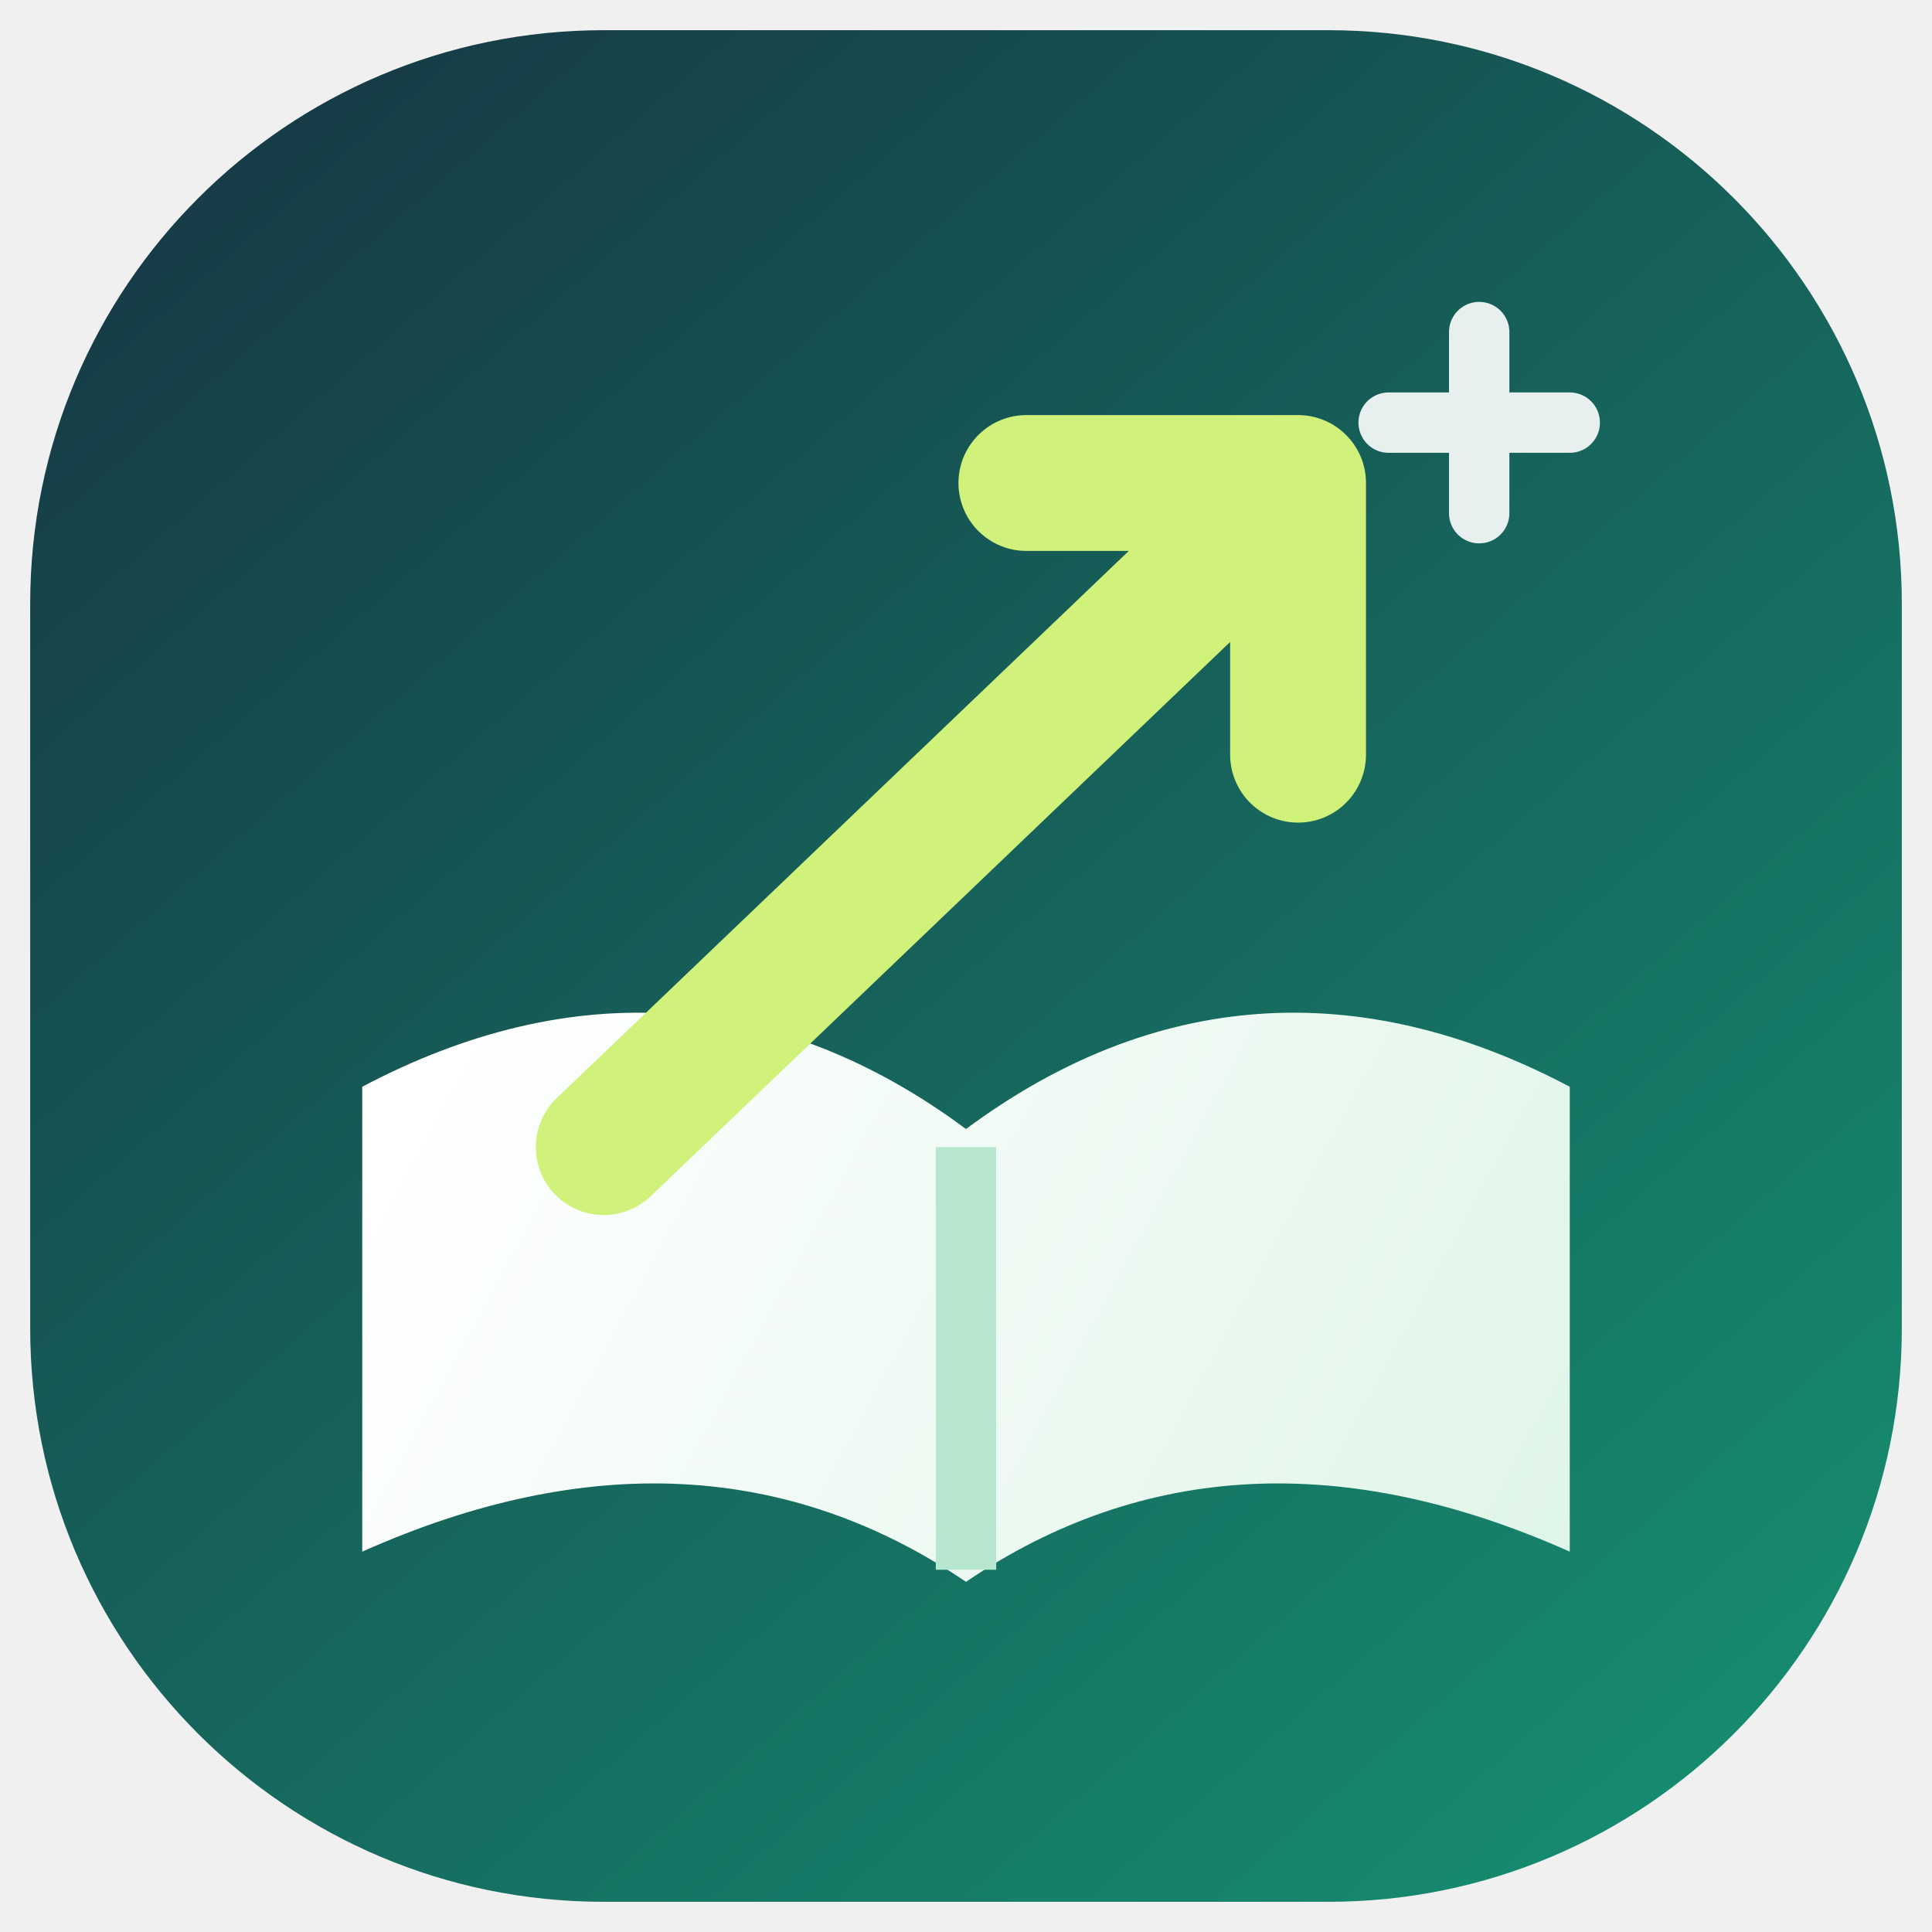
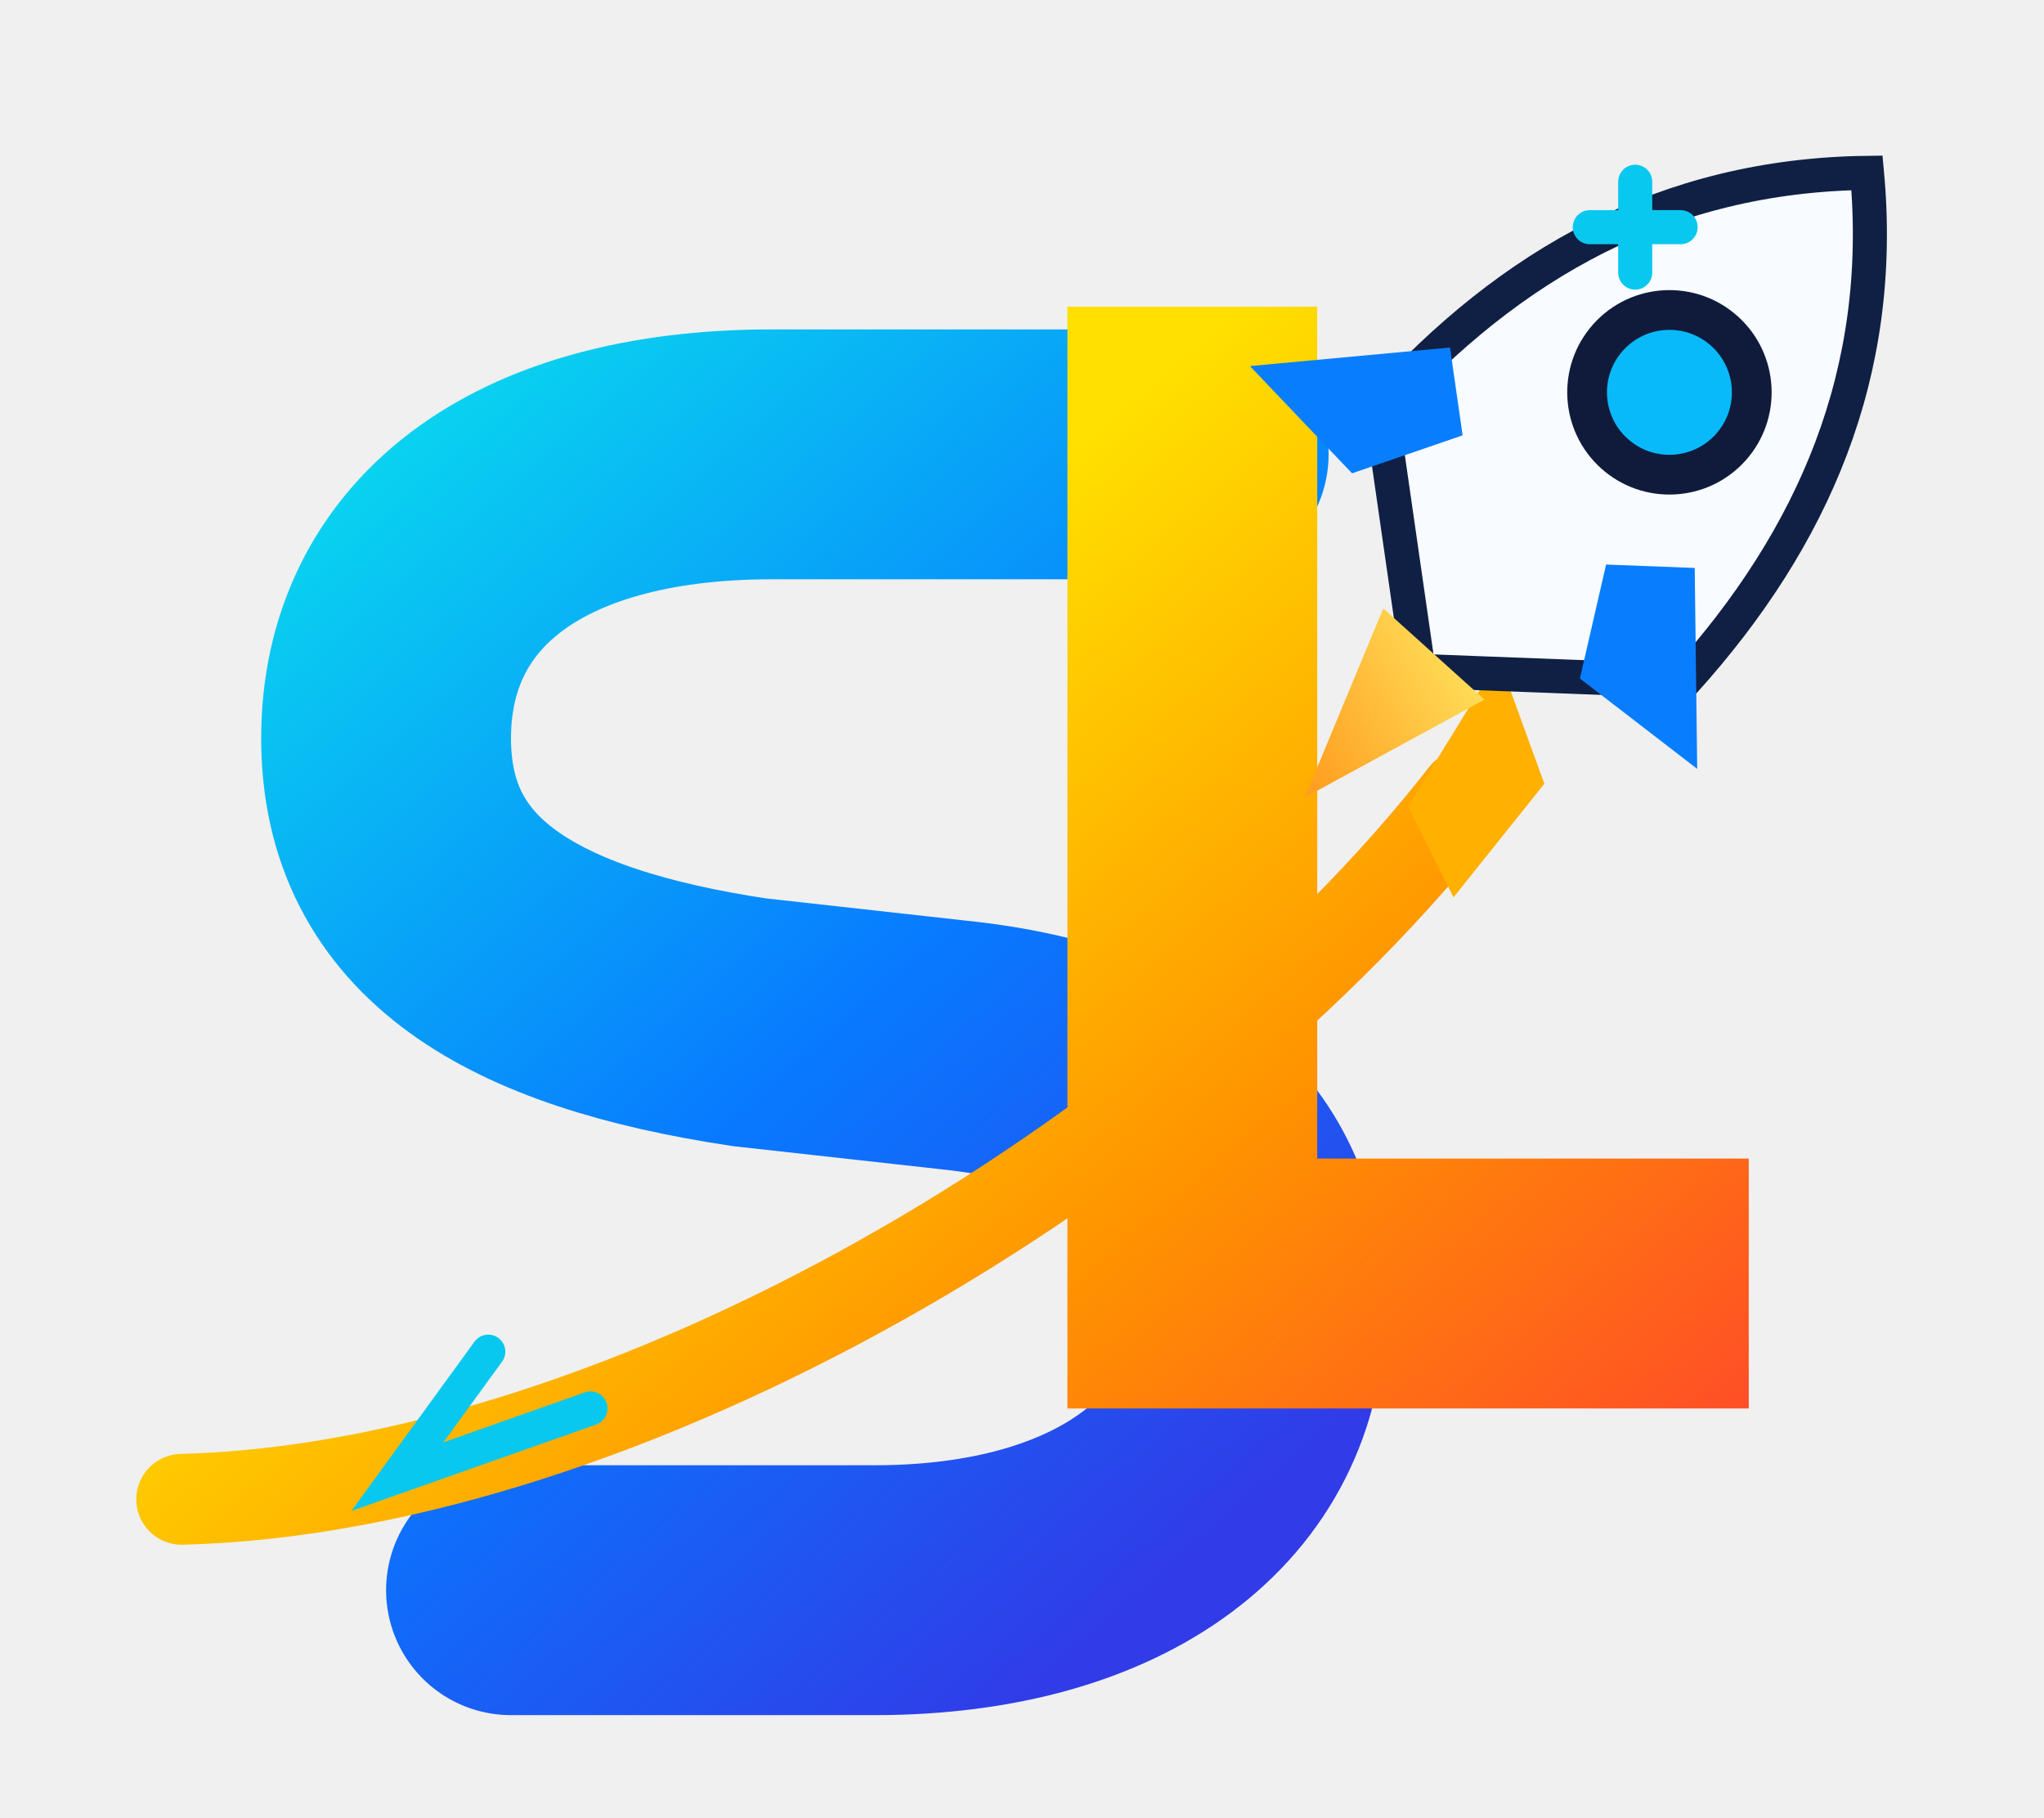
- <svg xmlns="http://www.w3.org/2000/svg" viewBox="0 0 64 64" role="img" aria-label="SkillLaunchpad">
+ <svg xmlns="http://www.w3.org/2000/svg" viewBox="0 0 180 160" role="img" aria-label="SkillLaunchPad rocket and SL mark">
  <defs>
-     <linearGradient id="bg" x1="8" y1="4" x2="57" y2="60" gradientUnits="userSpaceOnUse">
-       <stop stop-color="#163b46" />
-       <stop offset="1" stop-color="#168c70" />
+     <linearGradient id="blue" x1="35" y1="35" x2="116" y2="128" gradientUnits="userSpaceOnUse">
+       <stop stop-color="#09d6ef" />
+       <stop offset=".55" stop-color="#0879ff" />
+       <stop offset="1" stop-color="#313be7" />
    </linearGradient>
-     <linearGradient id="page" x1="14" y1="34" x2="51" y2="54" gradientUnits="userSpaceOnUse">
-       <stop stop-color="#fff" />
-       <stop offset="1" stop-color="#dff5e8" />
+     <linearGradient id="gold" x1="82" y1="50" x2="148" y2="128" gradientUnits="userSpaceOnUse">
+       <stop stop-color="#ffe000" />
+       <stop offset=".55" stop-color="#ff9200" />
+       <stop offset="1" stop-color="#ff4f26" />
+     </linearGradient>
+     <linearGradient id="flame" x1="122" y1="49" x2="112" y2="81" gradientUnits="userSpaceOnUse">
+       <stop stop-color="#fff36a" />
+       <stop offset="1" stop-color="#ff7900" />
    </linearGradient>
  </defs>
-   <rect x="1" y="1" width="62" height="62" rx="19" fill="url(#bg)" />
-   <path d="M12 36c7-3.7 13.8-3.2 20 1.4v15c-5.9-4-12.6-4.3-20-1V36Z" fill="url(#page)" />
-   <path d="M52 36c-7-3.7-13.8-3.2-20 1.4v15c5.9-4 12.6-4.3 20-1V36Z" fill="url(#page)" />
-   <path d="M32 38v14" fill="none" stroke="#b7e8cf" stroke-width="2" />
-   <path d="m20 38 23-22m-9 0h9v9" fill="none" stroke="#d0f27b" stroke-linecap="round" stroke-linejoin="round" stroke-width="4.5" />
-   <path d="M49 11v6m-3-3h6" fill="none" stroke="#fff" stroke-linecap="round" stroke-width="2" opacity=".9" />
+   <path d="M106 40H68c-22 0-34 10-34 25s12 22 32 25l18 2c19 2 27 11 27 23 0 15-13 25-34 25H45" fill="none" stroke="url(#blue)" stroke-linecap="round" stroke-linejoin="round" stroke-width="22" />
+   <path d="M105 38v75h38" fill="none" stroke="url(#gold)" stroke-linecap="square" stroke-width="22" />
+   <path d="M16 132c39-1 88-30 113-62" fill="none" stroke="url(#gold)" stroke-linecap="round" stroke-width="8" />
+   <path d="m124 71 8-13 4 11-8 10Z" fill="#ffb000" />
+   <g transform="rotate(42 143 39)">
+     <path d="M143 7c-13 12-18 27-18 44l18 15 18-15c0-17-5-32-18-44Z" fill="#f8fbff" stroke="#102044" stroke-width="3" />
+     <circle cx="143" cy="33" r="9" fill="#101b3c" />
+     <circle cx="143" cy="33" r="5.5" fill="#08bafa" />
+     <path d="m126 43-12 13 13 1 5-9m23-5 12 13-13 1-5-9" fill="#087eff" />
+     <path d="M137 64h12l-6 17Z" fill="url(#flame)" />
+   </g>
+   <path d="M43 119 35 130l17-6m92-108v8m-4-4h8" fill="none" stroke="#09c8ef" stroke-linecap="round" stroke-width="3" />
</svg>
